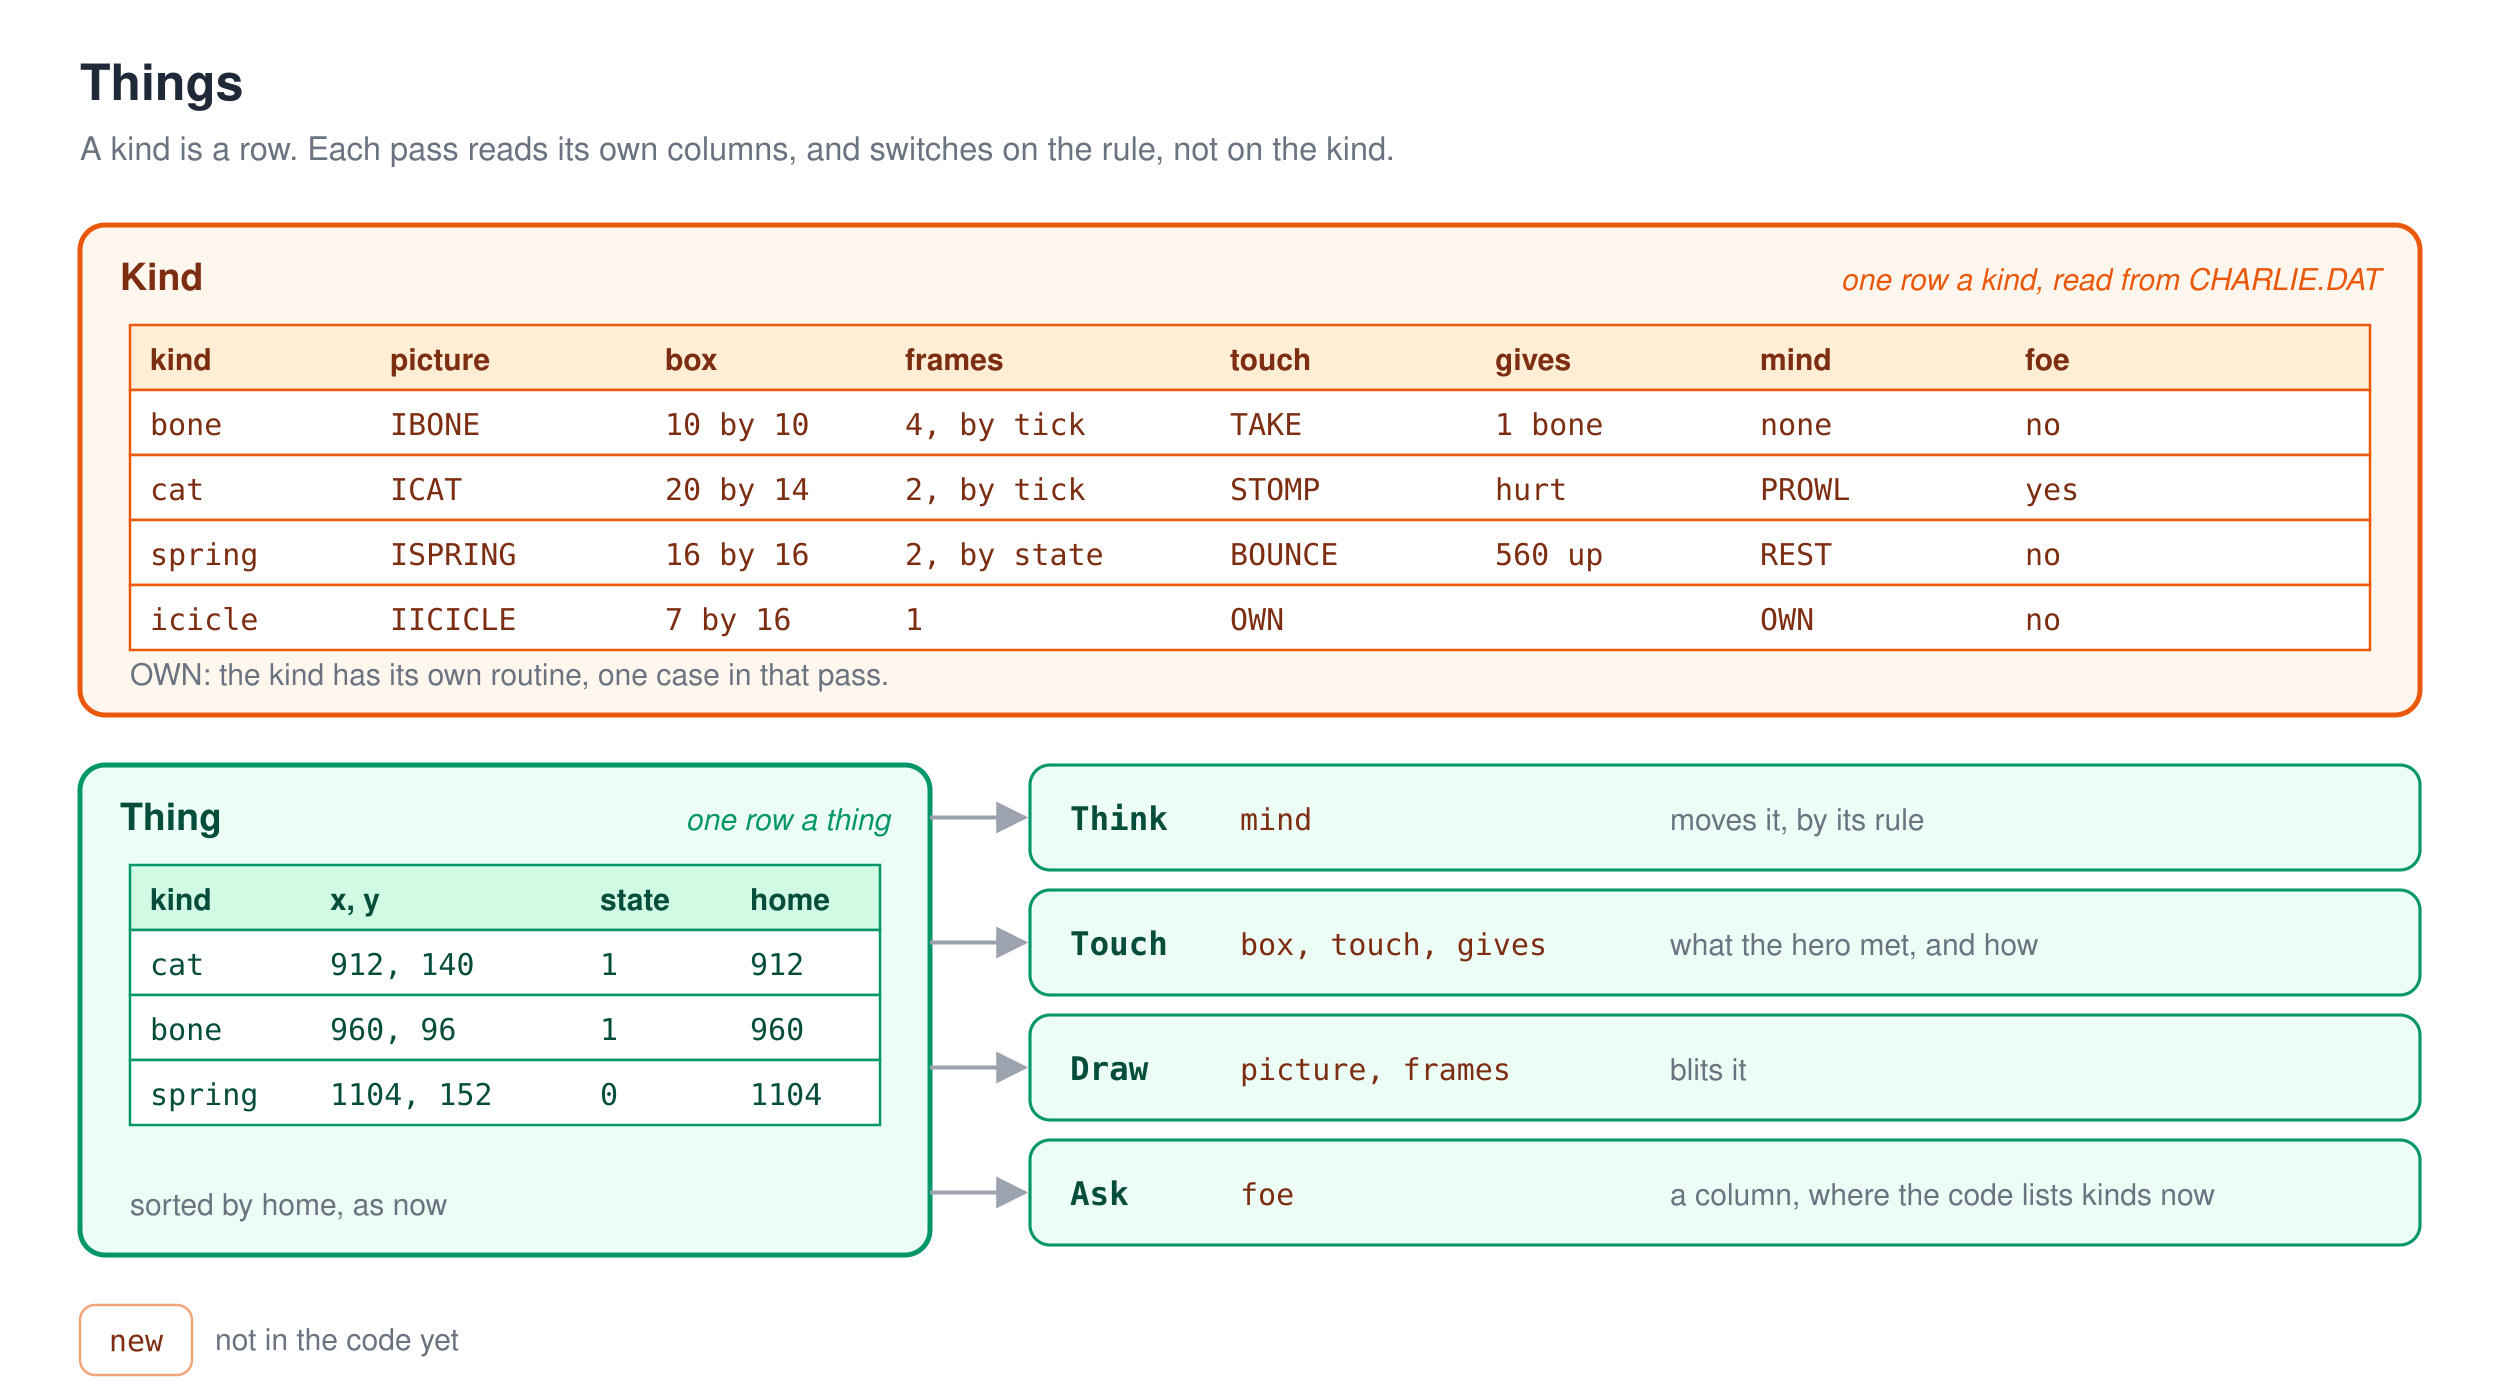
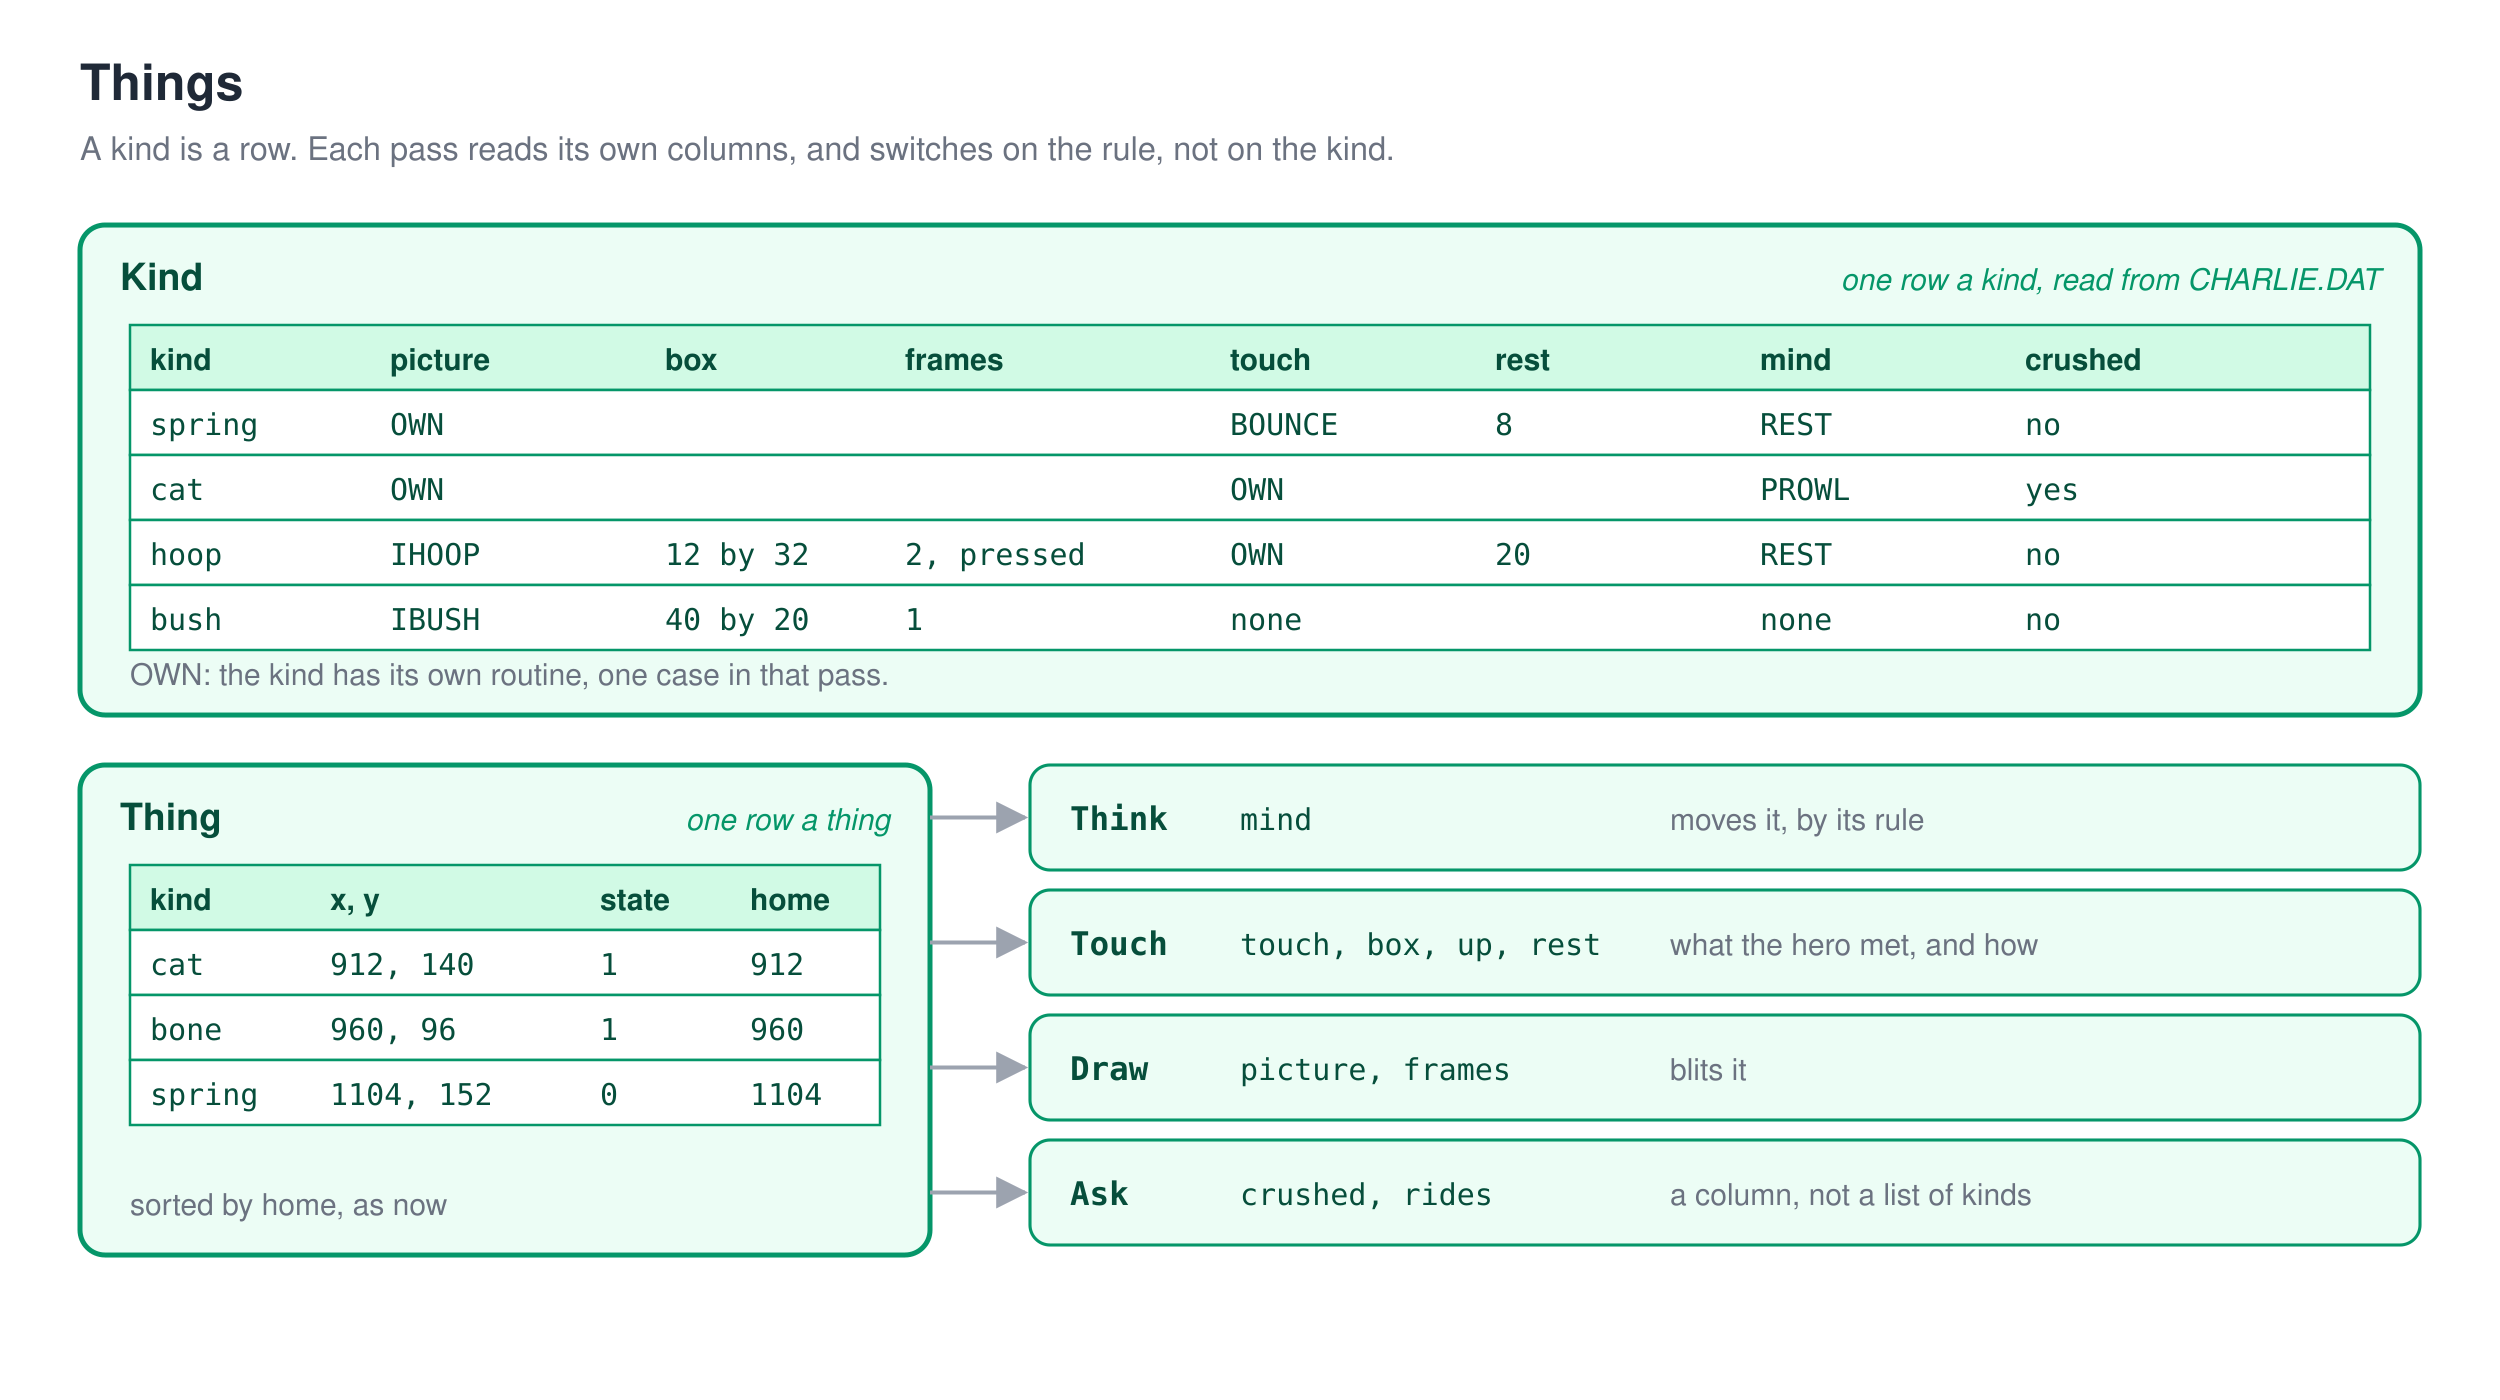
<svg xmlns="http://www.w3.org/2000/svg" width="1000" height="560" viewBox="0 0 1000 560">
  <defs>
    <marker id="ah9ca3af" viewBox="0 0 10 10" refX="9" refY="5" markerWidth="8" markerHeight="8" orient="auto-start-reverse">
      <path d="M0,0 L10,5 L0,10 z" fill="#9ca3af" />
    </marker>
  </defs>
  <rect width="1000" height="560" fill="#ffffff" />
  <text x="32" y="40" font-family="-apple-system, 'Segoe UI', Helvetica, Arial, sans-serif" font-size="20" font-weight="700" fill="#1f2937" text-anchor="start">Things</text>
  <text x="32" y="64" font-family="-apple-system, 'Segoe UI', Helvetica, Arial, sans-serif" font-size="13" font-weight="400" fill="#6b7280" text-anchor="start">A kind is a row. Each pass reads its own columns, and switches on the rule, not on the kind.</text>
-   <rect x="32" y="90" width="936" height="196" rx="10" fill="#fff7ed" stroke="#ea580c" stroke-width="2" />
-   <text x="48" y="116" font-family="-apple-system, 'Segoe UI', Helvetica, Arial, sans-serif" font-size="15" font-weight="700" fill="#7c2d12" text-anchor="start">Kind</text>
-   <text x="952" y="116" font-family="-apple-system, 'Segoe UI', Helvetica, Arial, sans-serif" font-size="12" font-weight="400" fill="#ea580c" text-anchor="end" font-style="italic">one row a kind, read from CHARLIE.DAT</text>
-   <rect x="52.0" y="130.0" width="896.0" height="26.0" rx="0" fill="#ffedd5" fill-opacity="1.0" stroke="#ea580c" />
-   <rect x="52.0" y="156.0" width="896.0" height="26.0" rx="0" fill="#ffffff" fill-opacity="1.0" stroke="#ea580c" />
-   <rect x="52.0" y="182.0" width="896.0" height="26.0" rx="0" fill="#ffffff" fill-opacity="1.0" stroke="#ea580c" />
-   <rect x="52.0" y="208.0" width="896.0" height="26.0" rx="0" fill="#ffffff" fill-opacity="1.0" stroke="#ea580c" />
-   <rect x="52.0" y="234.0" width="896.0" height="26.0" rx="0" fill="#ffffff" fill-opacity="1.0" stroke="#ea580c" />
-   <text x="60" y="148" font-family="-apple-system, 'Segoe UI', Helvetica, Arial, sans-serif" font-size="12" font-weight="700" fill="#7c2d12" text-anchor="start">kind</text>
-   <text x="60" y="174" font-family="'SF Mono', Menlo, Consolas, monospace" font-size="12" font-weight="400" fill="#7c2d12" text-anchor="start">bone</text>
-   <text x="60" y="200" font-family="'SF Mono', Menlo, Consolas, monospace" font-size="12" font-weight="400" fill="#7c2d12" text-anchor="start">cat</text>
-   <text x="60" y="226" font-family="'SF Mono', Menlo, Consolas, monospace" font-size="12" font-weight="400" fill="#7c2d12" text-anchor="start">spring</text>
-   <text x="60" y="252" font-family="'SF Mono', Menlo, Consolas, monospace" font-size="12" font-weight="400" fill="#7c2d12" text-anchor="start">icicle</text>
-   <text x="156" y="148" font-family="-apple-system, 'Segoe UI', Helvetica, Arial, sans-serif" font-size="12" font-weight="700" fill="#7c2d12" text-anchor="start">picture</text>
-   <text x="156" y="174" font-family="'SF Mono', Menlo, Consolas, monospace" font-size="12" font-weight="400" fill="#7c2d12" text-anchor="start">IBONE</text>
-   <text x="156" y="200" font-family="'SF Mono', Menlo, Consolas, monospace" font-size="12" font-weight="400" fill="#7c2d12" text-anchor="start">ICAT</text>
-   <text x="156" y="226" font-family="'SF Mono', Menlo, Consolas, monospace" font-size="12" font-weight="400" fill="#7c2d12" text-anchor="start">ISPRING</text>
-   <text x="156" y="252" font-family="'SF Mono', Menlo, Consolas, monospace" font-size="12" font-weight="400" fill="#7c2d12" text-anchor="start">IICICLE</text>
-   <text x="266" y="148" font-family="-apple-system, 'Segoe UI', Helvetica, Arial, sans-serif" font-size="12" font-weight="700" fill="#7c2d12" text-anchor="start">box</text>
-   <text x="266" y="174" font-family="'SF Mono', Menlo, Consolas, monospace" font-size="12" font-weight="400" fill="#7c2d12" text-anchor="start">10 by 10</text>
-   <text x="266" y="200" font-family="'SF Mono', Menlo, Consolas, monospace" font-size="12" font-weight="400" fill="#7c2d12" text-anchor="start">20 by 14</text>
-   <text x="266" y="226" font-family="'SF Mono', Menlo, Consolas, monospace" font-size="12" font-weight="400" fill="#7c2d12" text-anchor="start">16 by 16</text>
-   <text x="266" y="252" font-family="'SF Mono', Menlo, Consolas, monospace" font-size="12" font-weight="400" fill="#7c2d12" text-anchor="start">7 by 16</text>
-   <text x="362" y="148" font-family="-apple-system, 'Segoe UI', Helvetica, Arial, sans-serif" font-size="12" font-weight="700" fill="#7c2d12" text-anchor="start">frames</text>
-   <text x="362" y="174" font-family="'SF Mono', Menlo, Consolas, monospace" font-size="12" font-weight="400" fill="#7c2d12" text-anchor="start">4, by tick</text>
-   <text x="362" y="200" font-family="'SF Mono', Menlo, Consolas, monospace" font-size="12" font-weight="400" fill="#7c2d12" text-anchor="start">2, by tick</text>
-   <text x="362" y="226" font-family="'SF Mono', Menlo, Consolas, monospace" font-size="12" font-weight="400" fill="#7c2d12" text-anchor="start">2, by state</text>
-   <text x="362" y="252" font-family="'SF Mono', Menlo, Consolas, monospace" font-size="12" font-weight="400" fill="#7c2d12" text-anchor="start">1</text>
-   <text x="492" y="148" font-family="-apple-system, 'Segoe UI', Helvetica, Arial, sans-serif" font-size="12" font-weight="700" fill="#7c2d12" text-anchor="start">touch</text>
-   <text x="492" y="174" font-family="'SF Mono', Menlo, Consolas, monospace" font-size="12" font-weight="400" fill="#7c2d12" text-anchor="start">TAKE</text>
-   <text x="492" y="200" font-family="'SF Mono', Menlo, Consolas, monospace" font-size="12" font-weight="400" fill="#7c2d12" text-anchor="start">STOMP</text>
-   <text x="492" y="226" font-family="'SF Mono', Menlo, Consolas, monospace" font-size="12" font-weight="400" fill="#7c2d12" text-anchor="start">BOUNCE</text>
-   <text x="492" y="252" font-family="'SF Mono', Menlo, Consolas, monospace" font-size="12" font-weight="400" fill="#7c2d12" text-anchor="start">OWN</text>
-   <text x="598" y="148" font-family="-apple-system, 'Segoe UI', Helvetica, Arial, sans-serif" font-size="12" font-weight="700" fill="#7c2d12" text-anchor="start">gives</text>
-   <text x="598" y="174" font-family="'SF Mono', Menlo, Consolas, monospace" font-size="12" font-weight="400" fill="#7c2d12" text-anchor="start">1 bone</text>
-   <text x="598" y="200" font-family="'SF Mono', Menlo, Consolas, monospace" font-size="12" font-weight="400" fill="#7c2d12" text-anchor="start">hurt</text>
-   <text x="598" y="226" font-family="'SF Mono', Menlo, Consolas, monospace" font-size="12" font-weight="400" fill="#7c2d12" text-anchor="start">560 up</text>
-   <text x="598" y="252" font-family="'SF Mono', Menlo, Consolas, monospace" font-size="12" font-weight="400" fill="#7c2d12" text-anchor="start" />
-   <text x="704" y="148" font-family="-apple-system, 'Segoe UI', Helvetica, Arial, sans-serif" font-size="12" font-weight="700" fill="#7c2d12" text-anchor="start">mind</text>
-   <text x="704" y="174" font-family="'SF Mono', Menlo, Consolas, monospace" font-size="12" font-weight="400" fill="#7c2d12" text-anchor="start">none</text>
-   <text x="704" y="200" font-family="'SF Mono', Menlo, Consolas, monospace" font-size="12" font-weight="400" fill="#7c2d12" text-anchor="start">PROWL</text>
-   <text x="704" y="226" font-family="'SF Mono', Menlo, Consolas, monospace" font-size="12" font-weight="400" fill="#7c2d12" text-anchor="start">REST</text>
-   <text x="704" y="252" font-family="'SF Mono', Menlo, Consolas, monospace" font-size="12" font-weight="400" fill="#7c2d12" text-anchor="start">OWN</text>
-   <text x="810" y="148" font-family="-apple-system, 'Segoe UI', Helvetica, Arial, sans-serif" font-size="12" font-weight="700" fill="#7c2d12" text-anchor="start">foe</text>
-   <text x="810" y="174" font-family="'SF Mono', Menlo, Consolas, monospace" font-size="12" font-weight="400" fill="#7c2d12" text-anchor="start">no</text>
-   <text x="810" y="200" font-family="'SF Mono', Menlo, Consolas, monospace" font-size="12" font-weight="400" fill="#7c2d12" text-anchor="start">yes</text>
-   <text x="810" y="226" font-family="'SF Mono', Menlo, Consolas, monospace" font-size="12" font-weight="400" fill="#7c2d12" text-anchor="start">no</text>
-   <text x="810" y="252" font-family="'SF Mono', Menlo, Consolas, monospace" font-size="12" font-weight="400" fill="#7c2d12" text-anchor="start">no</text>
+   <rect x="32" y="90" width="936" height="196" rx="10" fill="#ecfdf5" stroke="#059669" stroke-width="2" />
+   <text x="48" y="116" font-family="-apple-system, 'Segoe UI', Helvetica, Arial, sans-serif" font-size="15" font-weight="700" fill="#064e3b" text-anchor="start">Kind</text>
+   <text x="952" y="116" font-family="-apple-system, 'Segoe UI', Helvetica, Arial, sans-serif" font-size="12" font-weight="400" fill="#059669" text-anchor="end" font-style="italic">one row a kind, read from CHARLIE.DAT</text>
+   <rect x="52.0" y="130.0" width="896.0" height="26.0" rx="0" fill="#d1fae5" fill-opacity="1.0" stroke="#059669" />
+   <rect x="52.0" y="156.0" width="896.0" height="26.0" rx="0" fill="#ffffff" fill-opacity="1.0" stroke="#059669" />
+   <rect x="52.0" y="182.0" width="896.0" height="26.0" rx="0" fill="#ffffff" fill-opacity="1.0" stroke="#059669" />
+   <rect x="52.0" y="208.0" width="896.0" height="26.0" rx="0" fill="#ffffff" fill-opacity="1.0" stroke="#059669" />
+   <rect x="52.0" y="234.0" width="896.0" height="26.0" rx="0" fill="#ffffff" fill-opacity="1.0" stroke="#059669" />
+   <text x="60" y="148" font-family="-apple-system, 'Segoe UI', Helvetica, Arial, sans-serif" font-size="12" font-weight="700" fill="#064e3b" text-anchor="start">kind</text>
+   <text x="60" y="174" font-family="'SF Mono', Menlo, Consolas, monospace" font-size="12" font-weight="400" fill="#064e3b" text-anchor="start">spring</text>
+   <text x="60" y="200" font-family="'SF Mono', Menlo, Consolas, monospace" font-size="12" font-weight="400" fill="#064e3b" text-anchor="start">cat</text>
+   <text x="60" y="226" font-family="'SF Mono', Menlo, Consolas, monospace" font-size="12" font-weight="400" fill="#064e3b" text-anchor="start">hoop</text>
+   <text x="60" y="252" font-family="'SF Mono', Menlo, Consolas, monospace" font-size="12" font-weight="400" fill="#064e3b" text-anchor="start">bush</text>
+   <text x="156" y="148" font-family="-apple-system, 'Segoe UI', Helvetica, Arial, sans-serif" font-size="12" font-weight="700" fill="#064e3b" text-anchor="start">picture</text>
+   <text x="156" y="174" font-family="'SF Mono', Menlo, Consolas, monospace" font-size="12" font-weight="400" fill="#064e3b" text-anchor="start">OWN</text>
+   <text x="156" y="200" font-family="'SF Mono', Menlo, Consolas, monospace" font-size="12" font-weight="400" fill="#064e3b" text-anchor="start">OWN</text>
+   <text x="156" y="226" font-family="'SF Mono', Menlo, Consolas, monospace" font-size="12" font-weight="400" fill="#064e3b" text-anchor="start">IHOOP</text>
+   <text x="156" y="252" font-family="'SF Mono', Menlo, Consolas, monospace" font-size="12" font-weight="400" fill="#064e3b" text-anchor="start">IBUSH</text>
+   <text x="266" y="148" font-family="-apple-system, 'Segoe UI', Helvetica, Arial, sans-serif" font-size="12" font-weight="700" fill="#064e3b" text-anchor="start">box</text>
+   <text x="266" y="174" font-family="'SF Mono', Menlo, Consolas, monospace" font-size="12" font-weight="400" fill="#064e3b" text-anchor="start" />
+   <text x="266" y="200" font-family="'SF Mono', Menlo, Consolas, monospace" font-size="12" font-weight="400" fill="#064e3b" text-anchor="start" />
+   <text x="266" y="226" font-family="'SF Mono', Menlo, Consolas, monospace" font-size="12" font-weight="400" fill="#064e3b" text-anchor="start">12 by 32</text>
+   <text x="266" y="252" font-family="'SF Mono', Menlo, Consolas, monospace" font-size="12" font-weight="400" fill="#064e3b" text-anchor="start">40 by 20</text>
+   <text x="362" y="148" font-family="-apple-system, 'Segoe UI', Helvetica, Arial, sans-serif" font-size="12" font-weight="700" fill="#064e3b" text-anchor="start">frames</text>
+   <text x="362" y="174" font-family="'SF Mono', Menlo, Consolas, monospace" font-size="12" font-weight="400" fill="#064e3b" text-anchor="start" />
+   <text x="362" y="200" font-family="'SF Mono', Menlo, Consolas, monospace" font-size="12" font-weight="400" fill="#064e3b" text-anchor="start" />
+   <text x="362" y="226" font-family="'SF Mono', Menlo, Consolas, monospace" font-size="12" font-weight="400" fill="#064e3b" text-anchor="start">2, pressed</text>
+   <text x="362" y="252" font-family="'SF Mono', Menlo, Consolas, monospace" font-size="12" font-weight="400" fill="#064e3b" text-anchor="start">1</text>
+   <text x="492" y="148" font-family="-apple-system, 'Segoe UI', Helvetica, Arial, sans-serif" font-size="12" font-weight="700" fill="#064e3b" text-anchor="start">touch</text>
+   <text x="492" y="174" font-family="'SF Mono', Menlo, Consolas, monospace" font-size="12" font-weight="400" fill="#064e3b" text-anchor="start">BOUNCE</text>
+   <text x="492" y="200" font-family="'SF Mono', Menlo, Consolas, monospace" font-size="12" font-weight="400" fill="#064e3b" text-anchor="start">OWN</text>
+   <text x="492" y="226" font-family="'SF Mono', Menlo, Consolas, monospace" font-size="12" font-weight="400" fill="#064e3b" text-anchor="start">OWN</text>
+   <text x="492" y="252" font-family="'SF Mono', Menlo, Consolas, monospace" font-size="12" font-weight="400" fill="#064e3b" text-anchor="start">none</text>
+   <text x="598" y="148" font-family="-apple-system, 'Segoe UI', Helvetica, Arial, sans-serif" font-size="12" font-weight="700" fill="#064e3b" text-anchor="start">rest</text>
+   <text x="598" y="174" font-family="'SF Mono', Menlo, Consolas, monospace" font-size="12" font-weight="400" fill="#064e3b" text-anchor="start">8</text>
+   <text x="598" y="200" font-family="'SF Mono', Menlo, Consolas, monospace" font-size="12" font-weight="400" fill="#064e3b" text-anchor="start" />
+   <text x="598" y="226" font-family="'SF Mono', Menlo, Consolas, monospace" font-size="12" font-weight="400" fill="#064e3b" text-anchor="start">20</text>
+   <text x="598" y="252" font-family="'SF Mono', Menlo, Consolas, monospace" font-size="12" font-weight="400" fill="#064e3b" text-anchor="start" />
+   <text x="704" y="148" font-family="-apple-system, 'Segoe UI', Helvetica, Arial, sans-serif" font-size="12" font-weight="700" fill="#064e3b" text-anchor="start">mind</text>
+   <text x="704" y="174" font-family="'SF Mono', Menlo, Consolas, monospace" font-size="12" font-weight="400" fill="#064e3b" text-anchor="start">REST</text>
+   <text x="704" y="200" font-family="'SF Mono', Menlo, Consolas, monospace" font-size="12" font-weight="400" fill="#064e3b" text-anchor="start">PROWL</text>
+   <text x="704" y="226" font-family="'SF Mono', Menlo, Consolas, monospace" font-size="12" font-weight="400" fill="#064e3b" text-anchor="start">REST</text>
+   <text x="704" y="252" font-family="'SF Mono', Menlo, Consolas, monospace" font-size="12" font-weight="400" fill="#064e3b" text-anchor="start">none</text>
+   <text x="810" y="148" font-family="-apple-system, 'Segoe UI', Helvetica, Arial, sans-serif" font-size="12" font-weight="700" fill="#064e3b" text-anchor="start">crushed</text>
+   <text x="810" y="174" font-family="'SF Mono', Menlo, Consolas, monospace" font-size="12" font-weight="400" fill="#064e3b" text-anchor="start">no</text>
+   <text x="810" y="200" font-family="'SF Mono', Menlo, Consolas, monospace" font-size="12" font-weight="400" fill="#064e3b" text-anchor="start">yes</text>
+   <text x="810" y="226" font-family="'SF Mono', Menlo, Consolas, monospace" font-size="12" font-weight="400" fill="#064e3b" text-anchor="start">no</text>
+   <text x="810" y="252" font-family="'SF Mono', Menlo, Consolas, monospace" font-size="12" font-weight="400" fill="#064e3b" text-anchor="start">no</text>
  <text x="52" y="274" font-family="-apple-system, 'Segoe UI', Helvetica, Arial, sans-serif" font-size="12" font-weight="400" fill="#6b7280" text-anchor="start">OWN: the kind has its own routine, one case in that pass.</text>
  <rect x="32" y="306" width="340" height="196" rx="10" fill="#ecfdf5" stroke="#059669" stroke-width="2" />
  <text x="48" y="332" font-family="-apple-system, 'Segoe UI', Helvetica, Arial, sans-serif" font-size="15" font-weight="700" fill="#064e3b" text-anchor="start">Thing</text>
  <text x="356" y="332" font-family="-apple-system, 'Segoe UI', Helvetica, Arial, sans-serif" font-size="12" font-weight="400" fill="#059669" text-anchor="end" font-style="italic">one row a thing</text>
  <rect x="52.0" y="346.0" width="300.0" height="26.0" rx="0" fill="#d1fae5" fill-opacity="1.0" stroke="#059669" />
  <rect x="52.0" y="372.0" width="300.0" height="26.0" rx="0" fill="#ffffff" fill-opacity="1.0" stroke="#059669" />
  <rect x="52.0" y="398.0" width="300.0" height="26.0" rx="0" fill="#ffffff" fill-opacity="1.0" stroke="#059669" />
  <rect x="52.0" y="424.0" width="300.0" height="26.0" rx="0" fill="#ffffff" fill-opacity="1.0" stroke="#059669" />
  <text x="60" y="364" font-family="-apple-system, 'Segoe UI', Helvetica, Arial, sans-serif" font-size="12" font-weight="700" fill="#064e3b" text-anchor="start">kind</text>
  <text x="60" y="390" font-family="'SF Mono', Menlo, Consolas, monospace" font-size="12" font-weight="400" fill="#064e3b" text-anchor="start">cat</text>
  <text x="60" y="416" font-family="'SF Mono', Menlo, Consolas, monospace" font-size="12" font-weight="400" fill="#064e3b" text-anchor="start">bone</text>
  <text x="60" y="442" font-family="'SF Mono', Menlo, Consolas, monospace" font-size="12" font-weight="400" fill="#064e3b" text-anchor="start">spring</text>
  <text x="132" y="364" font-family="-apple-system, 'Segoe UI', Helvetica, Arial, sans-serif" font-size="12" font-weight="700" fill="#064e3b" text-anchor="start">x, y</text>
  <text x="132" y="390" font-family="'SF Mono', Menlo, Consolas, monospace" font-size="12" font-weight="400" fill="#064e3b" text-anchor="start">912, 140</text>
  <text x="132" y="416" font-family="'SF Mono', Menlo, Consolas, monospace" font-size="12" font-weight="400" fill="#064e3b" text-anchor="start">960, 96</text>
  <text x="132" y="442" font-family="'SF Mono', Menlo, Consolas, monospace" font-size="12" font-weight="400" fill="#064e3b" text-anchor="start">1104, 152</text>
  <text x="240" y="364" font-family="-apple-system, 'Segoe UI', Helvetica, Arial, sans-serif" font-size="12" font-weight="700" fill="#064e3b" text-anchor="start">state</text>
  <text x="240" y="390" font-family="'SF Mono', Menlo, Consolas, monospace" font-size="12" font-weight="400" fill="#064e3b" text-anchor="start">1</text>
  <text x="240" y="416" font-family="'SF Mono', Menlo, Consolas, monospace" font-size="12" font-weight="400" fill="#064e3b" text-anchor="start">1</text>
  <text x="240" y="442" font-family="'SF Mono', Menlo, Consolas, monospace" font-size="12" font-weight="400" fill="#064e3b" text-anchor="start">0</text>
  <text x="300" y="364" font-family="-apple-system, 'Segoe UI', Helvetica, Arial, sans-serif" font-size="12" font-weight="700" fill="#064e3b" text-anchor="start">home</text>
  <text x="300" y="390" font-family="'SF Mono', Menlo, Consolas, monospace" font-size="12" font-weight="400" fill="#064e3b" text-anchor="start">912</text>
  <text x="300" y="416" font-family="'SF Mono', Menlo, Consolas, monospace" font-size="12" font-weight="400" fill="#064e3b" text-anchor="start">960</text>
  <text x="300" y="442" font-family="'SF Mono', Menlo, Consolas, monospace" font-size="12" font-weight="400" fill="#064e3b" text-anchor="start">1104</text>
  <text x="52" y="486" font-family="-apple-system, 'Segoe UI', Helvetica, Arial, sans-serif" font-size="12" font-weight="400" fill="#6b7280" text-anchor="start">sorted by home, as now</text>
  <rect x="412" y="306" width="556" height="42" rx="8" fill="#ecfdf5" stroke="#059669" stroke-width="1.25" />
  <text x="428" y="332" font-family="'SF Mono', Menlo, Consolas, monospace" font-size="13" font-weight="700" fill="#064e3b" text-anchor="start">Think</text>
-   <text x="496" y="332" font-family="'SF Mono', Menlo, Consolas, monospace" font-size="12" font-weight="400" fill="#7c2d12" text-anchor="start">mind</text>
+   <text x="496" y="332" font-family="'SF Mono', Menlo, Consolas, monospace" font-size="12" font-weight="400" fill="#064e3b" text-anchor="start">mind</text>
  <text x="668" y="332" font-family="-apple-system, 'Segoe UI', Helvetica, Arial, sans-serif" font-size="12" font-weight="400" fill="#6b7280" text-anchor="start">moves it, by its rule</text>
  <path d="M372,327 L410,327" fill="none" stroke="#9ca3af" stroke-width="1.6" marker-end="url(#ah9ca3af)" />
  <rect x="412" y="356" width="556" height="42" rx="8" fill="#ecfdf5" stroke="#059669" stroke-width="1.25" />
  <text x="428" y="382" font-family="'SF Mono', Menlo, Consolas, monospace" font-size="13" font-weight="700" fill="#064e3b" text-anchor="start">Touch</text>
-   <text x="496" y="382" font-family="'SF Mono', Menlo, Consolas, monospace" font-size="12" font-weight="400" fill="#7c2d12" text-anchor="start">box, touch, gives</text>
+   <text x="496" y="382" font-family="'SF Mono', Menlo, Consolas, monospace" font-size="12" font-weight="400" fill="#064e3b" text-anchor="start">touch, box, up, rest</text>
  <text x="668" y="382" font-family="-apple-system, 'Segoe UI', Helvetica, Arial, sans-serif" font-size="12" font-weight="400" fill="#6b7280" text-anchor="start">what the hero met, and how</text>
  <path d="M372,377 L410,377" fill="none" stroke="#9ca3af" stroke-width="1.6" marker-end="url(#ah9ca3af)" />
  <rect x="412" y="406" width="556" height="42" rx="8" fill="#ecfdf5" stroke="#059669" stroke-width="1.25" />
  <text x="428" y="432" font-family="'SF Mono', Menlo, Consolas, monospace" font-size="13" font-weight="700" fill="#064e3b" text-anchor="start">Draw</text>
-   <text x="496" y="432" font-family="'SF Mono', Menlo, Consolas, monospace" font-size="12" font-weight="400" fill="#7c2d12" text-anchor="start">picture, frames</text>
+   <text x="496" y="432" font-family="'SF Mono', Menlo, Consolas, monospace" font-size="12" font-weight="400" fill="#064e3b" text-anchor="start">picture, frames</text>
  <text x="668" y="432" font-family="-apple-system, 'Segoe UI', Helvetica, Arial, sans-serif" font-size="12" font-weight="400" fill="#6b7280" text-anchor="start">blits it</text>
  <path d="M372,427 L410,427" fill="none" stroke="#9ca3af" stroke-width="1.6" marker-end="url(#ah9ca3af)" />
  <rect x="412" y="456" width="556" height="42" rx="8" fill="#ecfdf5" stroke="#059669" stroke-width="1.25" />
  <text x="428" y="482" font-family="'SF Mono', Menlo, Consolas, monospace" font-size="13" font-weight="700" fill="#064e3b" text-anchor="start">Ask</text>
-   <text x="496" y="482" font-family="'SF Mono', Menlo, Consolas, monospace" font-size="12" font-weight="400" fill="#7c2d12" text-anchor="start">foe</text>
-   <text x="668" y="482" font-family="-apple-system, 'Segoe UI', Helvetica, Arial, sans-serif" font-size="12" font-weight="400" fill="#6b7280" text-anchor="start">a column, where the code lists kinds now</text>
+   <text x="496" y="482" font-family="'SF Mono', Menlo, Consolas, monospace" font-size="12" font-weight="400" fill="#064e3b" text-anchor="start">crushed, rides</text>
+   <text x="668" y="482" font-family="-apple-system, 'Segoe UI', Helvetica, Arial, sans-serif" font-size="12" font-weight="400" fill="#6b7280" text-anchor="start">a column, not a list of kinds</text>
  <path d="M372,477 L410,477" fill="none" stroke="#9ca3af" stroke-width="1.6" marker-end="url(#ah9ca3af)" />
-   <rect x="32" y="522" width="44.8" height="28" rx="6" fill="#ffffff" stroke="#ea580c" stroke-opacity="0.55" />
-   <text x="54.4" y="540.5" font-family="'SF Mono', Menlo, Consolas, monospace" font-size="12" font-weight="400" fill="#7c2d12" text-anchor="middle">new</text>
-   <text x="86" y="540" font-family="-apple-system, 'Segoe UI', Helvetica, Arial, sans-serif" font-size="12" font-weight="400" fill="#6b7280" text-anchor="start">not in the code yet</text>
</svg>
